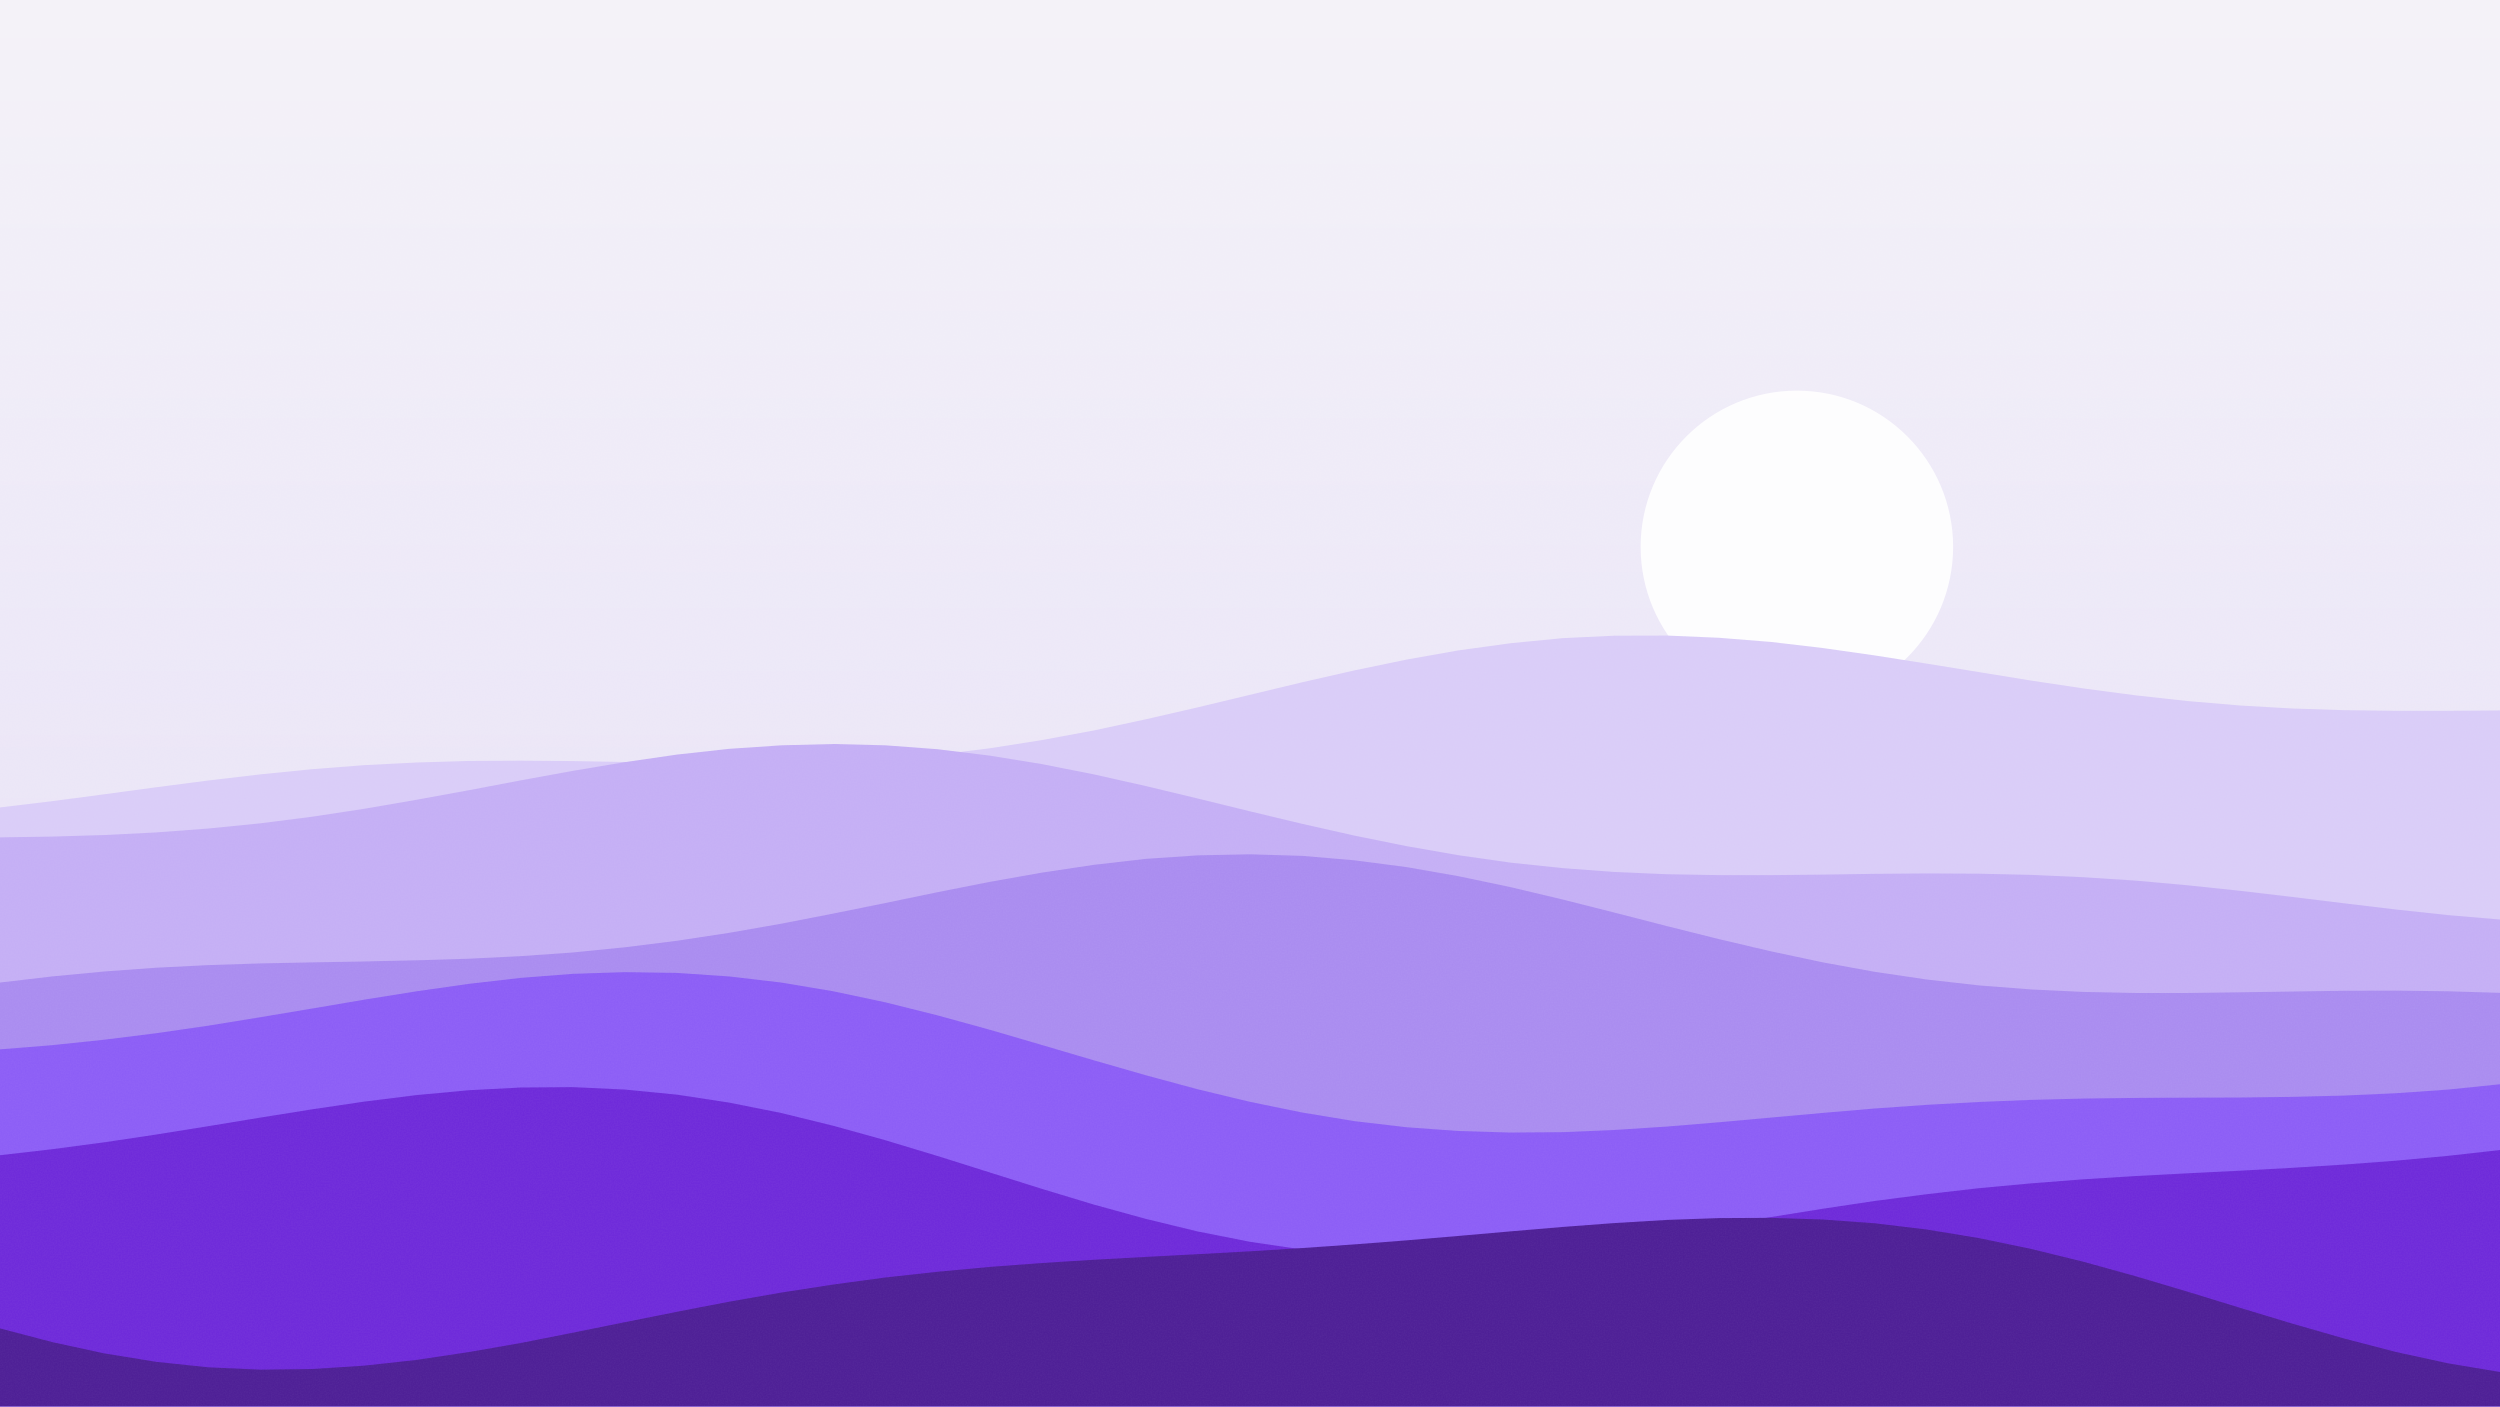
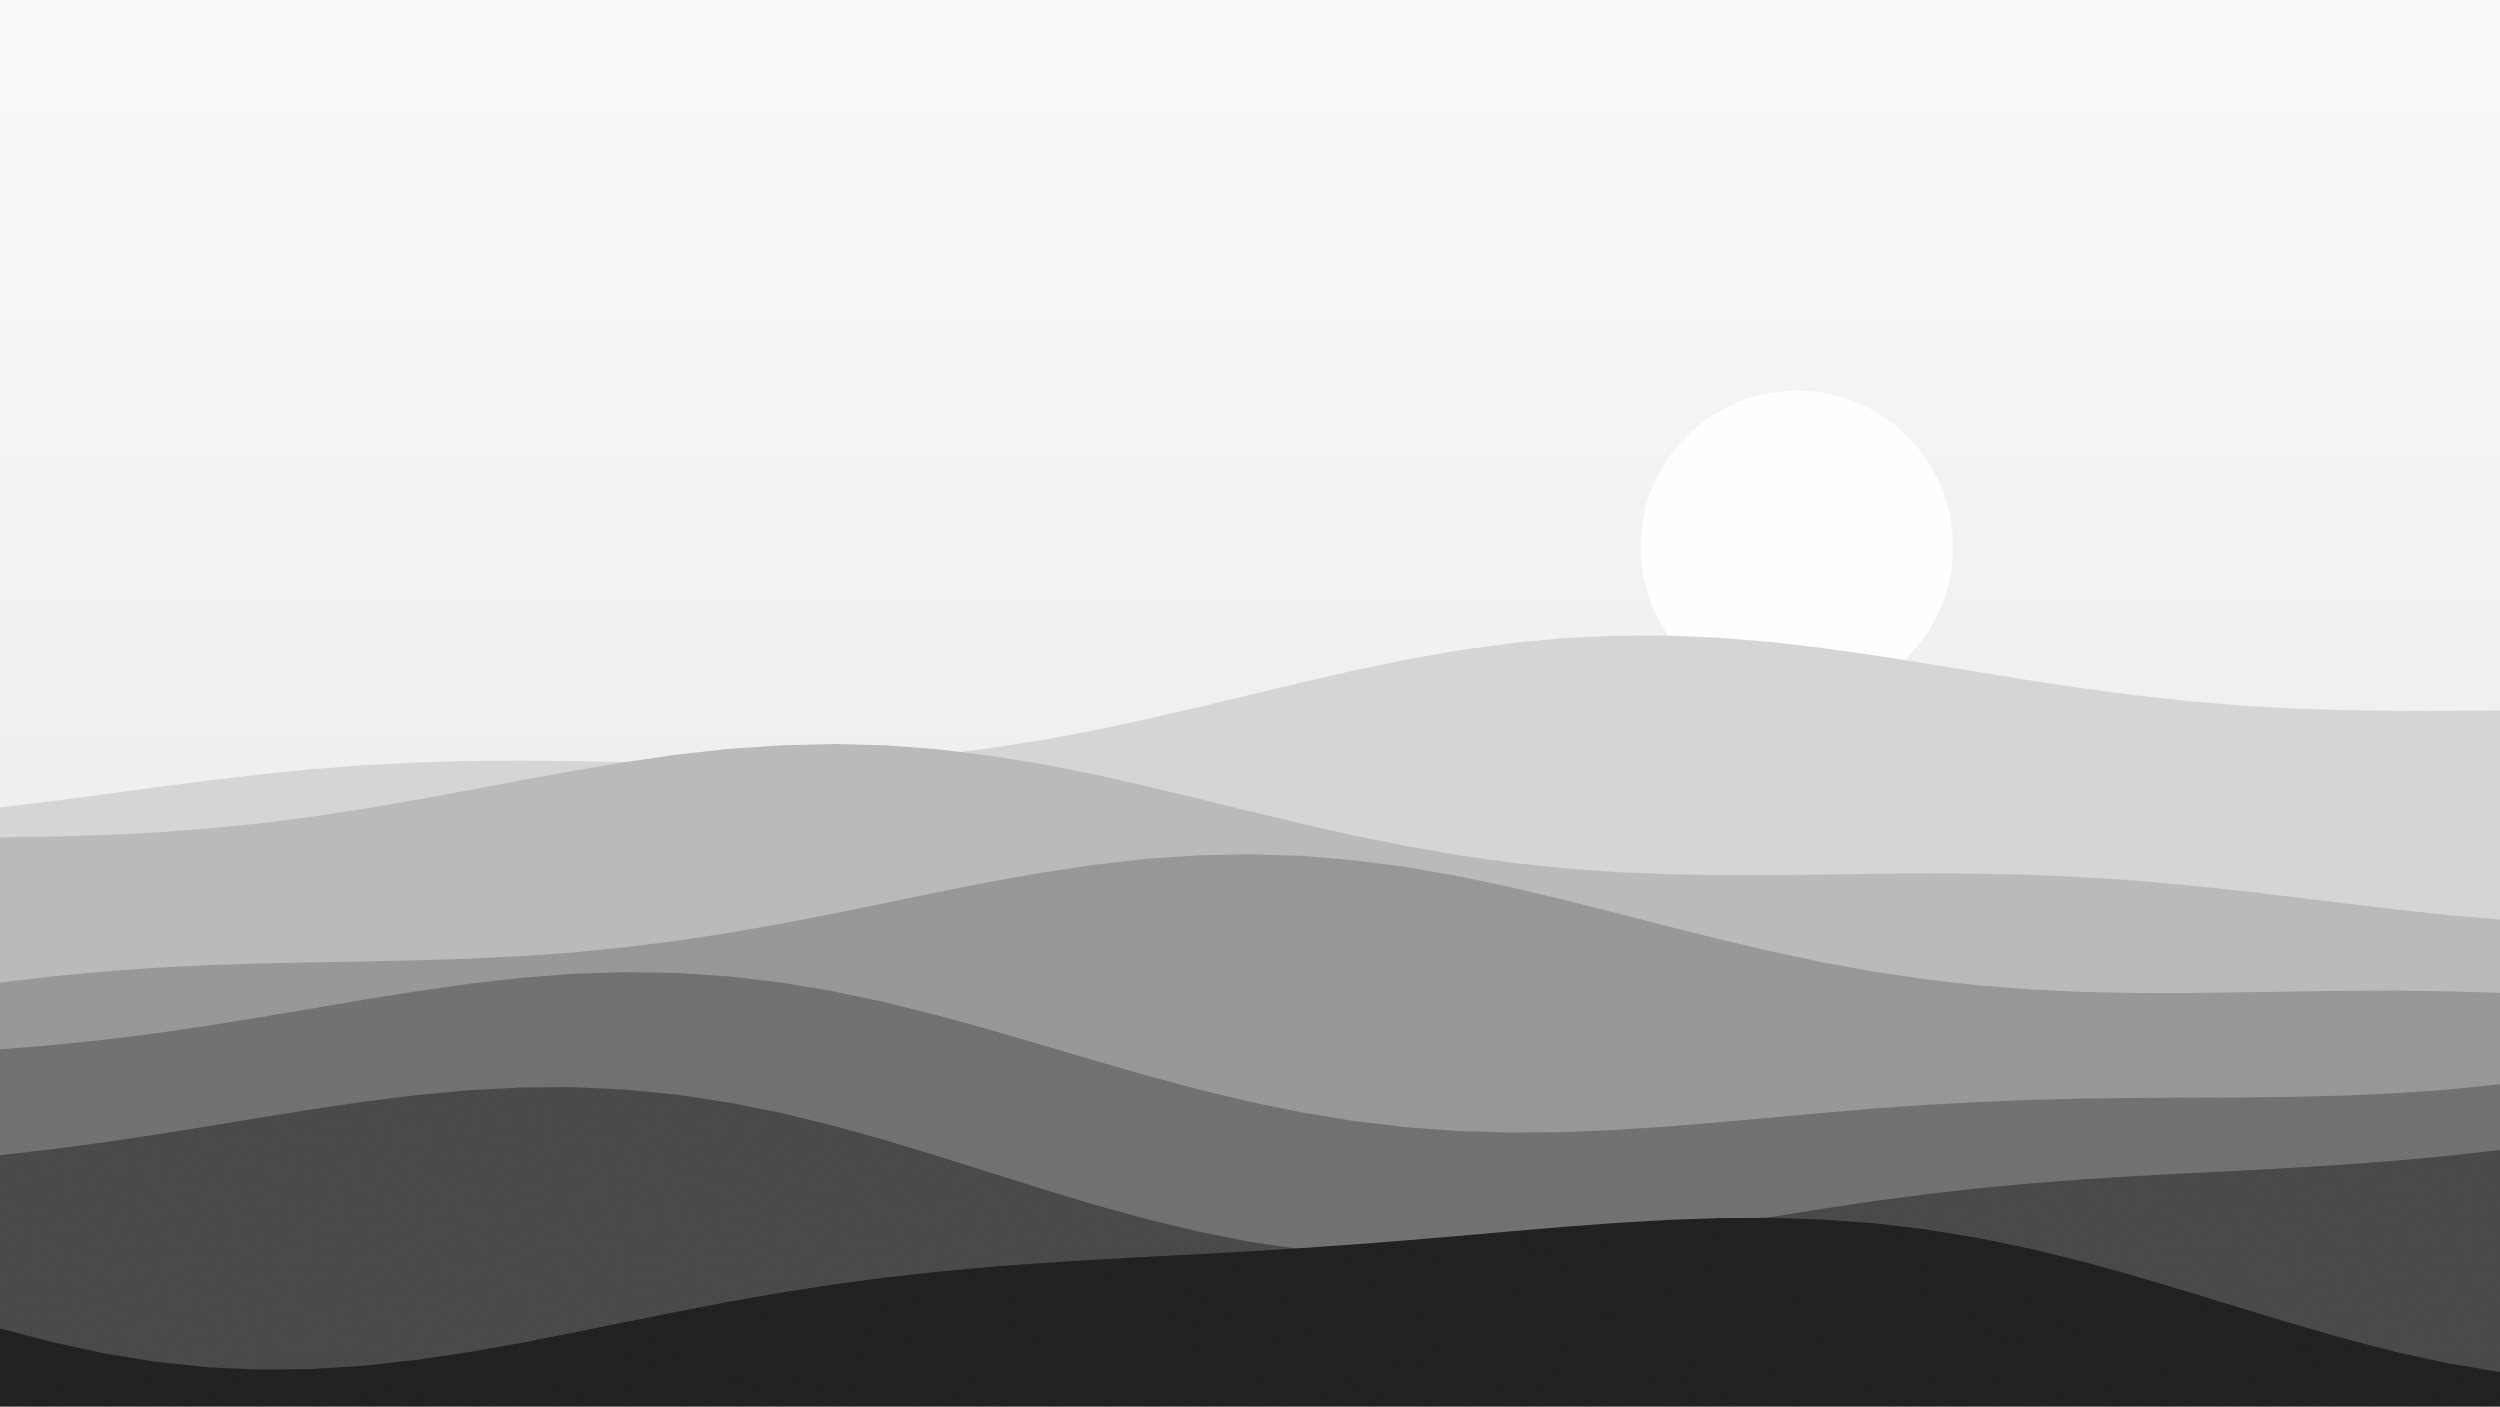
<svg xmlns="http://www.w3.org/2000/svg" viewBox="0 0 1920 1080" width="1920" height="1080" preserveAspectRatio="xMidYMid slice">
  <defs>
    <linearGradient id="sky" x1="0" y1="0" x2="0" y2="1">
-       <stop offset="0" stop-color="#F4F2F8" />
-       <stop offset="1" stop-color="#E4DCF7" />
+       <stop offset="0" stop-color="#FAFAFA" />
+       <stop offset="1" stop-color="#E6E6E6" />
    </linearGradient>
    <filter id="grain" x="0" y="0" width="100%" height="100%">
      <feTurbulence type="fractalNoise" baseFrequency="0.9" numOctaves="2" seed="7" />
      <feColorMatrix values="0 0 0 0 1  0 0 0 0 1  0 0 0 0 1  0 0 0 0.05 0" />
    </filter>
  </defs>
  <rect width="1920" height="1080" fill="#13101C" />
  <rect width="1920" height="1080" fill="url(#sky)" />
  <circle cx="1380" cy="420" r="120" fill="#FFFFFF" opacity="0.9" />
-   <path d="M0,1080 L0,620.1 L40,615.3 L80,610.0 L120,604.6 L160,599.4 L200,594.7 L240,590.7 L280,587.6 L320,585.6 L360,584.4 L400,584.2 L440,584.5 L480,585.2 L520,586.0 L560,586.4 L600,586.3 L640,585.3 L680,583.1 L720,579.6 L760,574.7 L800,568.4 L840,561.0 L880,552.4 L920,543.2 L960,533.6 L1000,524.0 L1040,514.9 L1080,506.6 L1120,499.5 L1160,494.0 L1200,490.1 L1240,488.2 L1280,488.1 L1320,489.8 L1360,493.0 L1400,497.7 L1440,503.4 L1480,509.7 L1520,516.2 L1560,522.7 L1600,528.7 L1640,534.0 L1680,538.4 L1720,541.8 L1760,544.1 L1800,545.4 L1840,545.9 L1880,545.9 L1920,545.6 L1960,545.4 L1920,1080 Z" fill="#D9CCF8" />
-   <path d="M0,1080 L0,643.1 L40,642.5 L80,641.3 L120,639.3 L160,636.3 L200,632.3 L240,627.2 L280,621.1 L320,614.2 L360,606.9 L400,599.3 L440,592.0 L480,585.3 L520,579.5 L560,575.1 L600,572.4 L640,571.4 L680,572.4 L720,575.4 L760,580.3 L800,586.8 L840,594.7 L880,603.7 L920,613.3 L960,623.1 L1000,632.7 L1040,641.7 L1080,649.8 L1120,656.8 L1160,662.5 L1200,666.7 L1240,669.7 L1280,671.4 L1320,672.1 L1360,672.1 L1400,671.7 L1440,671.1 L1480,670.8 L1520,671.0 L1560,671.9 L1600,673.7 L1640,676.3 L1680,679.9 L1720,684.1 L1760,688.8 L1800,693.7 L1840,698.5 L1880,702.8 L1920,706.2 L1960,708.4 L1920,1080 Z" fill="#C4AEF5" />
-   <path d="M0,1080 L0,754.6 L40,749.9 L80,746.1 L120,743.2 L160,741.2 L200,739.9 L240,739.1 L280,738.4 L320,737.5 L360,736.3 L400,734.3 L440,731.5 L480,727.5 L520,722.5 L560,716.4 L600,709.4 L640,701.6 L680,693.5 L720,685.2 L760,677.3 L800,670.2 L840,664.2 L880,659.6 L920,656.9 L960,656.1 L1000,657.3 L1040,660.7 L1080,665.9 L1120,672.9 L1160,681.3 L1200,690.8 L1240,700.9 L1280,711.2 L1320,721.2 L1360,730.6 L1400,739.1 L1440,746.4 L1480,752.3 L1520,756.8 L1560,759.9 L1600,761.8 L1640,762.6 L1680,762.6 L1720,762.1 L1760,761.5 L1800,760.9 L1840,760.8 L1880,761.3 L1920,762.5 L1960,764.5 L1920,1080 Z" fill="#A98BF0" />
-   <path d="M0,1080 L0,805.9 L40,802.7 L80,798.5 L120,793.5 L160,787.7 L200,781.2 L240,774.5 L280,767.7 L320,761.3 L360,755.6 L400,751.0 L440,747.9 L480,746.6 L520,747.2 L560,749.9 L600,754.6 L640,761.3 L680,769.8 L720,779.8 L760,790.8 L800,802.5 L840,814.3 L880,825.8 L920,836.6 L960,846.2 L1000,854.4 L1040,861.0 L1080,865.7 L1120,868.6 L1160,869.8 L1200,869.5 L1240,867.8 L1280,865.2 L1320,861.9 L1360,858.3 L1400,854.7 L1440,851.3 L1480,848.5 L1520,846.3 L1560,844.7 L1600,843.7 L1640,843.2 L1680,843.0 L1720,842.9 L1760,842.4 L1800,841.4 L1840,839.6 L1880,836.8 L1920,832.7 L1960,827.3 L1920,1080 Z" fill="#8B5CF6" />
-   <path d="M0,1080 L0,887.2 L40,882.6 L80,877.3 L120,871.3 L160,864.9 L200,858.3 L240,851.9 L280,846.0 L320,841.0 L360,837.3 L400,835.2 L440,834.9 L480,836.8 L520,840.7 L560,846.8 L600,854.8 L640,864.6 L680,875.7 L720,887.8 L760,900.4 L800,913.0 L840,925.1 L880,936.1 L920,945.8 L960,953.7 L1000,959.6 L1040,963.4 L1080,965.1 L1120,964.7 L1160,962.5 L1200,958.7 L1240,953.6 L1280,947.7 L1320,941.2 L1360,934.7 L1400,928.3 L1440,922.3 L1480,917.1 L1520,912.5 L1560,908.8 L1600,905.7 L1640,903.2 L1680,901.1 L1720,899.1 L1760,896.9 L1800,894.4 L1840,891.4 L1880,887.7 L1920,883.2 L1960,878.0 L1920,1080 Z" fill="#6D28D9" />
-   <path d="M0,1080 L0,1020.2 L40,1030.7 L80,1039.4 L120,1045.9 L160,1050.1 L200,1051.9 L240,1051.4 L280,1048.8 L320,1044.4 L360,1038.4 L400,1031.4 L440,1023.5 L480,1015.4 L520,1007.4 L560,999.7 L600,992.7 L640,986.5 L680,981.1 L720,976.7 L760,973.0 L800,970.0 L840,967.5 L880,965.3 L920,963.2 L960,961.0 L1000,958.5 L1040,955.7 L1080,952.6 L1120,949.2 L1160,945.7 L1200,942.3 L1240,939.3 L1280,936.9 L1320,935.5 L1360,935.3 L1400,936.6 L1440,939.5 L1480,944.3 L1520,950.9 L1560,959.2 L1600,969.0 L1640,980.1 L1680,992.0 L1720,1004.3 L1760,1016.4 L1800,1027.9 L1840,1038.3 L1880,1047.0 L1920,1053.7 L1960,1058.1 L1920,1080 Z" fill="#4C1D95" />
+   <path d="M0,1080 L0,620.1 L40,615.3 L80,610.0 L120,604.6 L160,599.4 L200,594.7 L240,590.7 L280,587.6 L320,585.6 L360,584.4 L400,584.2 L440,584.5 L480,585.2 L520,586.0 L560,586.4 L600,586.3 L640,585.3 L680,583.1 L720,579.6 L760,574.7 L800,568.4 L840,561.0 L880,552.4 L920,543.2 L960,533.6 L1000,524.0 L1040,514.9 L1080,506.6 L1120,499.5 L1160,494.0 L1200,490.1 L1240,488.2 L1280,488.1 L1320,489.8 L1360,493.0 L1400,497.7 L1440,503.4 L1480,509.7 L1520,516.2 L1560,522.7 L1600,528.7 L1640,534.0 L1680,538.4 L1720,541.8 L1760,544.1 L1800,545.4 L1840,545.9 L1880,545.9 L1920,545.6 L1960,545.4 L1920,1080 Z" fill="#D4D4D4" />
+   <path d="M0,1080 L0,643.1 L40,642.5 L80,641.3 L120,639.3 L160,636.3 L200,632.3 L240,627.2 L280,621.1 L320,614.2 L360,606.9 L400,599.3 L440,592.0 L480,585.3 L520,579.5 L560,575.1 L600,572.4 L640,571.4 L680,572.4 L720,575.4 L760,580.3 L800,586.8 L840,594.7 L880,603.7 L920,613.3 L960,623.1 L1000,632.7 L1040,641.7 L1080,649.8 L1120,656.8 L1160,662.5 L1200,666.7 L1240,669.7 L1280,671.4 L1320,672.1 L1360,672.1 L1400,671.7 L1440,671.1 L1480,670.8 L1520,671.0 L1560,671.9 L1600,673.7 L1640,676.3 L1680,679.9 L1720,684.1 L1760,688.8 L1800,693.7 L1840,698.5 L1880,702.8 L1920,706.2 L1960,708.4 L1920,1080 Z" fill="#B8B8B8" />
+   <path d="M0,1080 L0,754.6 L40,749.9 L80,746.1 L120,743.2 L160,741.2 L200,739.9 L240,739.1 L280,738.4 L320,737.5 L360,736.3 L400,734.3 L440,731.5 L480,727.5 L520,722.5 L560,716.4 L600,709.4 L640,701.6 L680,693.5 L720,685.2 L760,677.3 L800,670.2 L840,664.2 L880,659.6 L920,656.9 L960,656.1 L1000,657.3 L1040,660.7 L1080,665.9 L1120,672.9 L1160,681.3 L1200,690.8 L1240,700.9 L1280,711.2 L1320,721.2 L1360,730.6 L1400,739.1 L1440,746.4 L1480,752.3 L1520,756.8 L1560,759.9 L1600,761.8 L1640,762.6 L1680,762.6 L1720,762.1 L1760,761.5 L1800,760.9 L1840,760.8 L1880,761.3 L1920,762.5 L1960,764.5 L1920,1080 Z" fill="#959595" />
+   <path d="M0,1080 L0,805.9 L40,802.7 L80,798.5 L120,793.5 L160,787.7 L200,781.2 L240,774.5 L280,767.7 L320,761.3 L360,755.6 L400,751.0 L440,747.9 L480,746.6 L520,747.2 L560,749.9 L600,754.6 L640,761.3 L680,769.8 L720,779.8 L760,790.8 L800,802.5 L840,814.3 L880,825.8 L920,836.6 L960,846.2 L1000,854.4 L1040,861.0 L1080,865.7 L1120,868.6 L1160,869.8 L1200,869.5 L1240,867.8 L1280,865.2 L1320,861.9 L1360,858.3 L1400,854.7 L1440,851.3 L1480,848.5 L1520,846.3 L1560,844.7 L1600,843.7 L1640,843.2 L1680,843.0 L1720,842.9 L1760,842.4 L1800,841.4 L1840,839.6 L1880,836.8 L1920,832.7 L1960,827.3 L1920,1080 Z" fill="#6E6E6E" />
+   <path d="M0,1080 L0,887.2 L40,882.6 L80,877.3 L120,871.3 L160,864.9 L200,858.3 L240,851.9 L280,846.0 L320,841.0 L360,837.3 L400,835.2 L440,834.9 L480,836.8 L520,840.7 L560,846.8 L600,854.8 L640,864.6 L680,875.7 L720,887.8 L760,900.4 L800,913.0 L840,925.1 L880,936.1 L920,945.8 L960,953.7 L1000,959.6 L1040,963.4 L1080,965.1 L1120,964.7 L1160,962.5 L1200,958.7 L1240,953.6 L1280,947.7 L1320,941.2 L1360,934.7 L1400,928.3 L1440,922.3 L1480,917.1 L1520,912.5 L1560,908.8 L1600,905.7 L1640,903.2 L1680,901.1 L1720,899.1 L1760,896.9 L1800,894.4 L1840,891.4 L1880,887.7 L1920,883.2 L1960,878.0 L1920,1080 Z" fill="#454545" />
+   <path d="M0,1080 L0,1020.2 L40,1030.7 L80,1039.4 L120,1045.9 L160,1050.1 L200,1051.9 L240,1051.4 L280,1048.8 L320,1044.4 L360,1038.4 L400,1031.4 L440,1023.5 L480,1015.4 L520,1007.4 L560,999.7 L600,992.7 L640,986.5 L680,981.1 L720,976.7 L760,973.0 L800,970.0 L840,967.5 L880,965.3 L920,963.2 L960,961.0 L1000,958.5 L1040,955.7 L1080,952.6 L1120,949.2 L1160,945.7 L1200,942.3 L1240,939.3 L1280,936.9 L1320,935.5 L1360,935.3 L1400,936.6 L1440,939.5 L1480,944.3 L1520,950.9 L1560,959.2 L1600,969.0 L1640,980.1 L1680,992.0 L1720,1004.3 L1760,1016.4 L1800,1027.9 L1840,1038.3 L1880,1047.0 L1920,1053.7 L1960,1058.1 L1920,1080 Z" fill="#1C1C1C" />
  <rect width="1920" height="1080" filter="url(#grain)" />
</svg>
